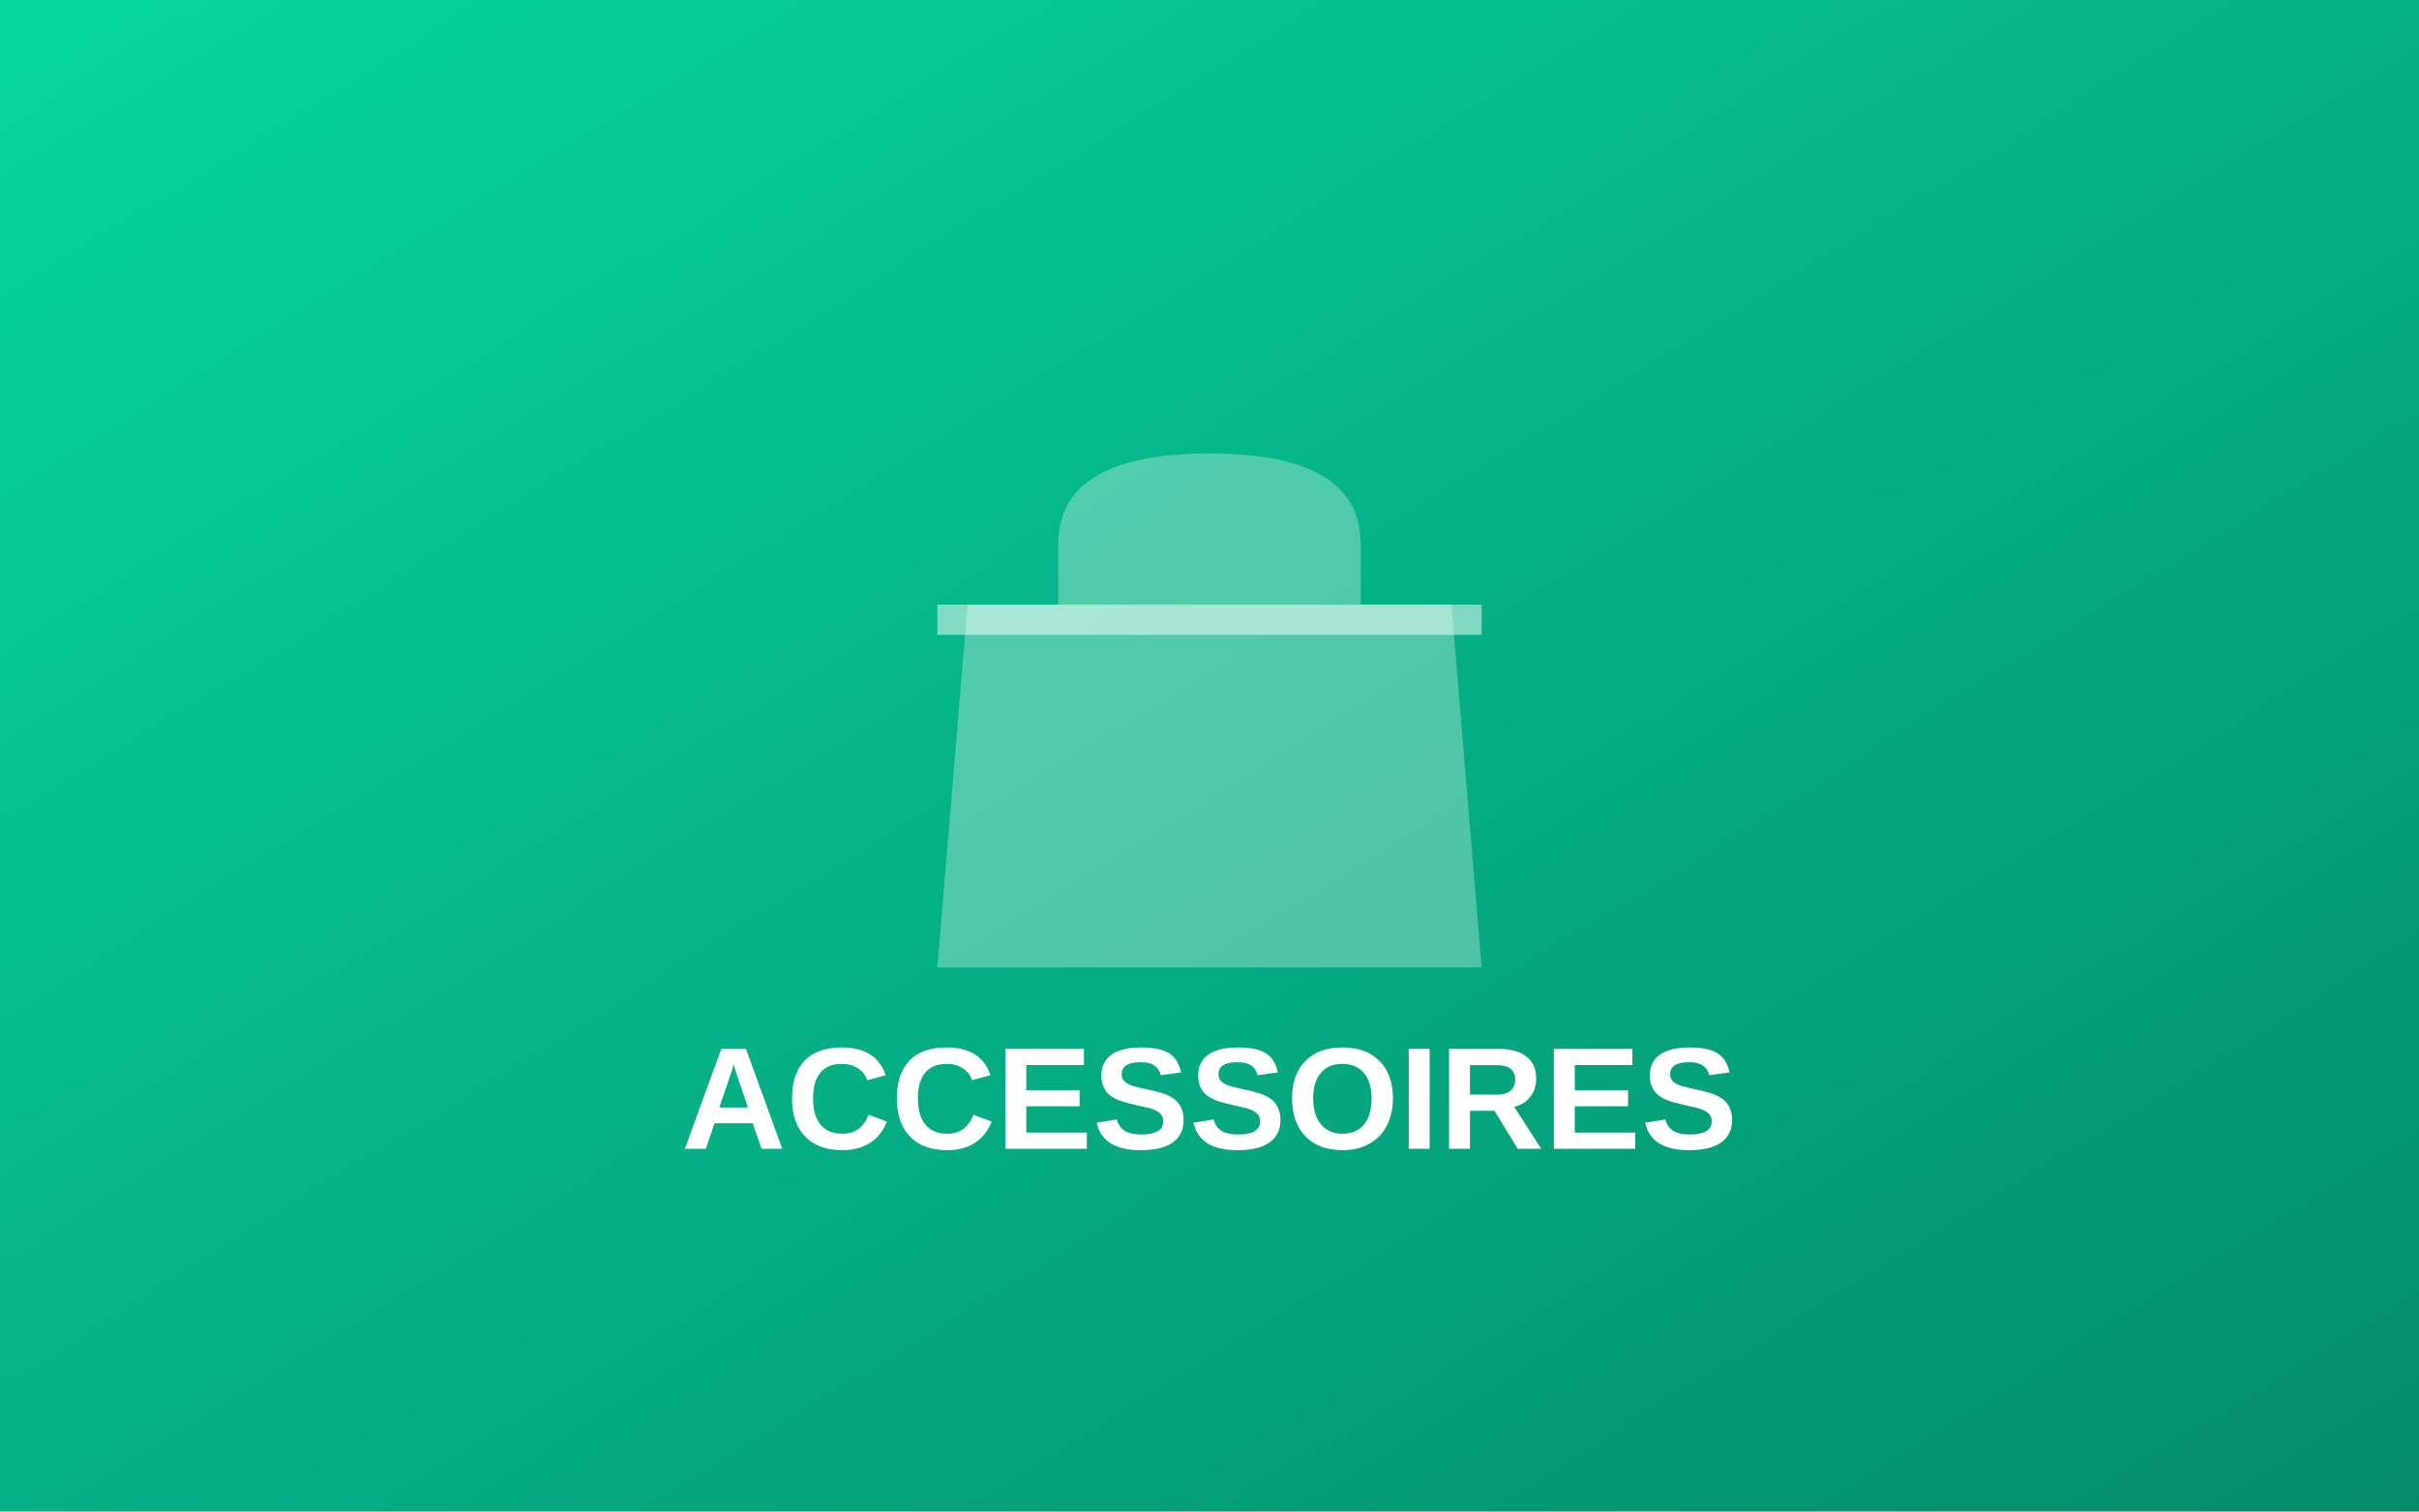
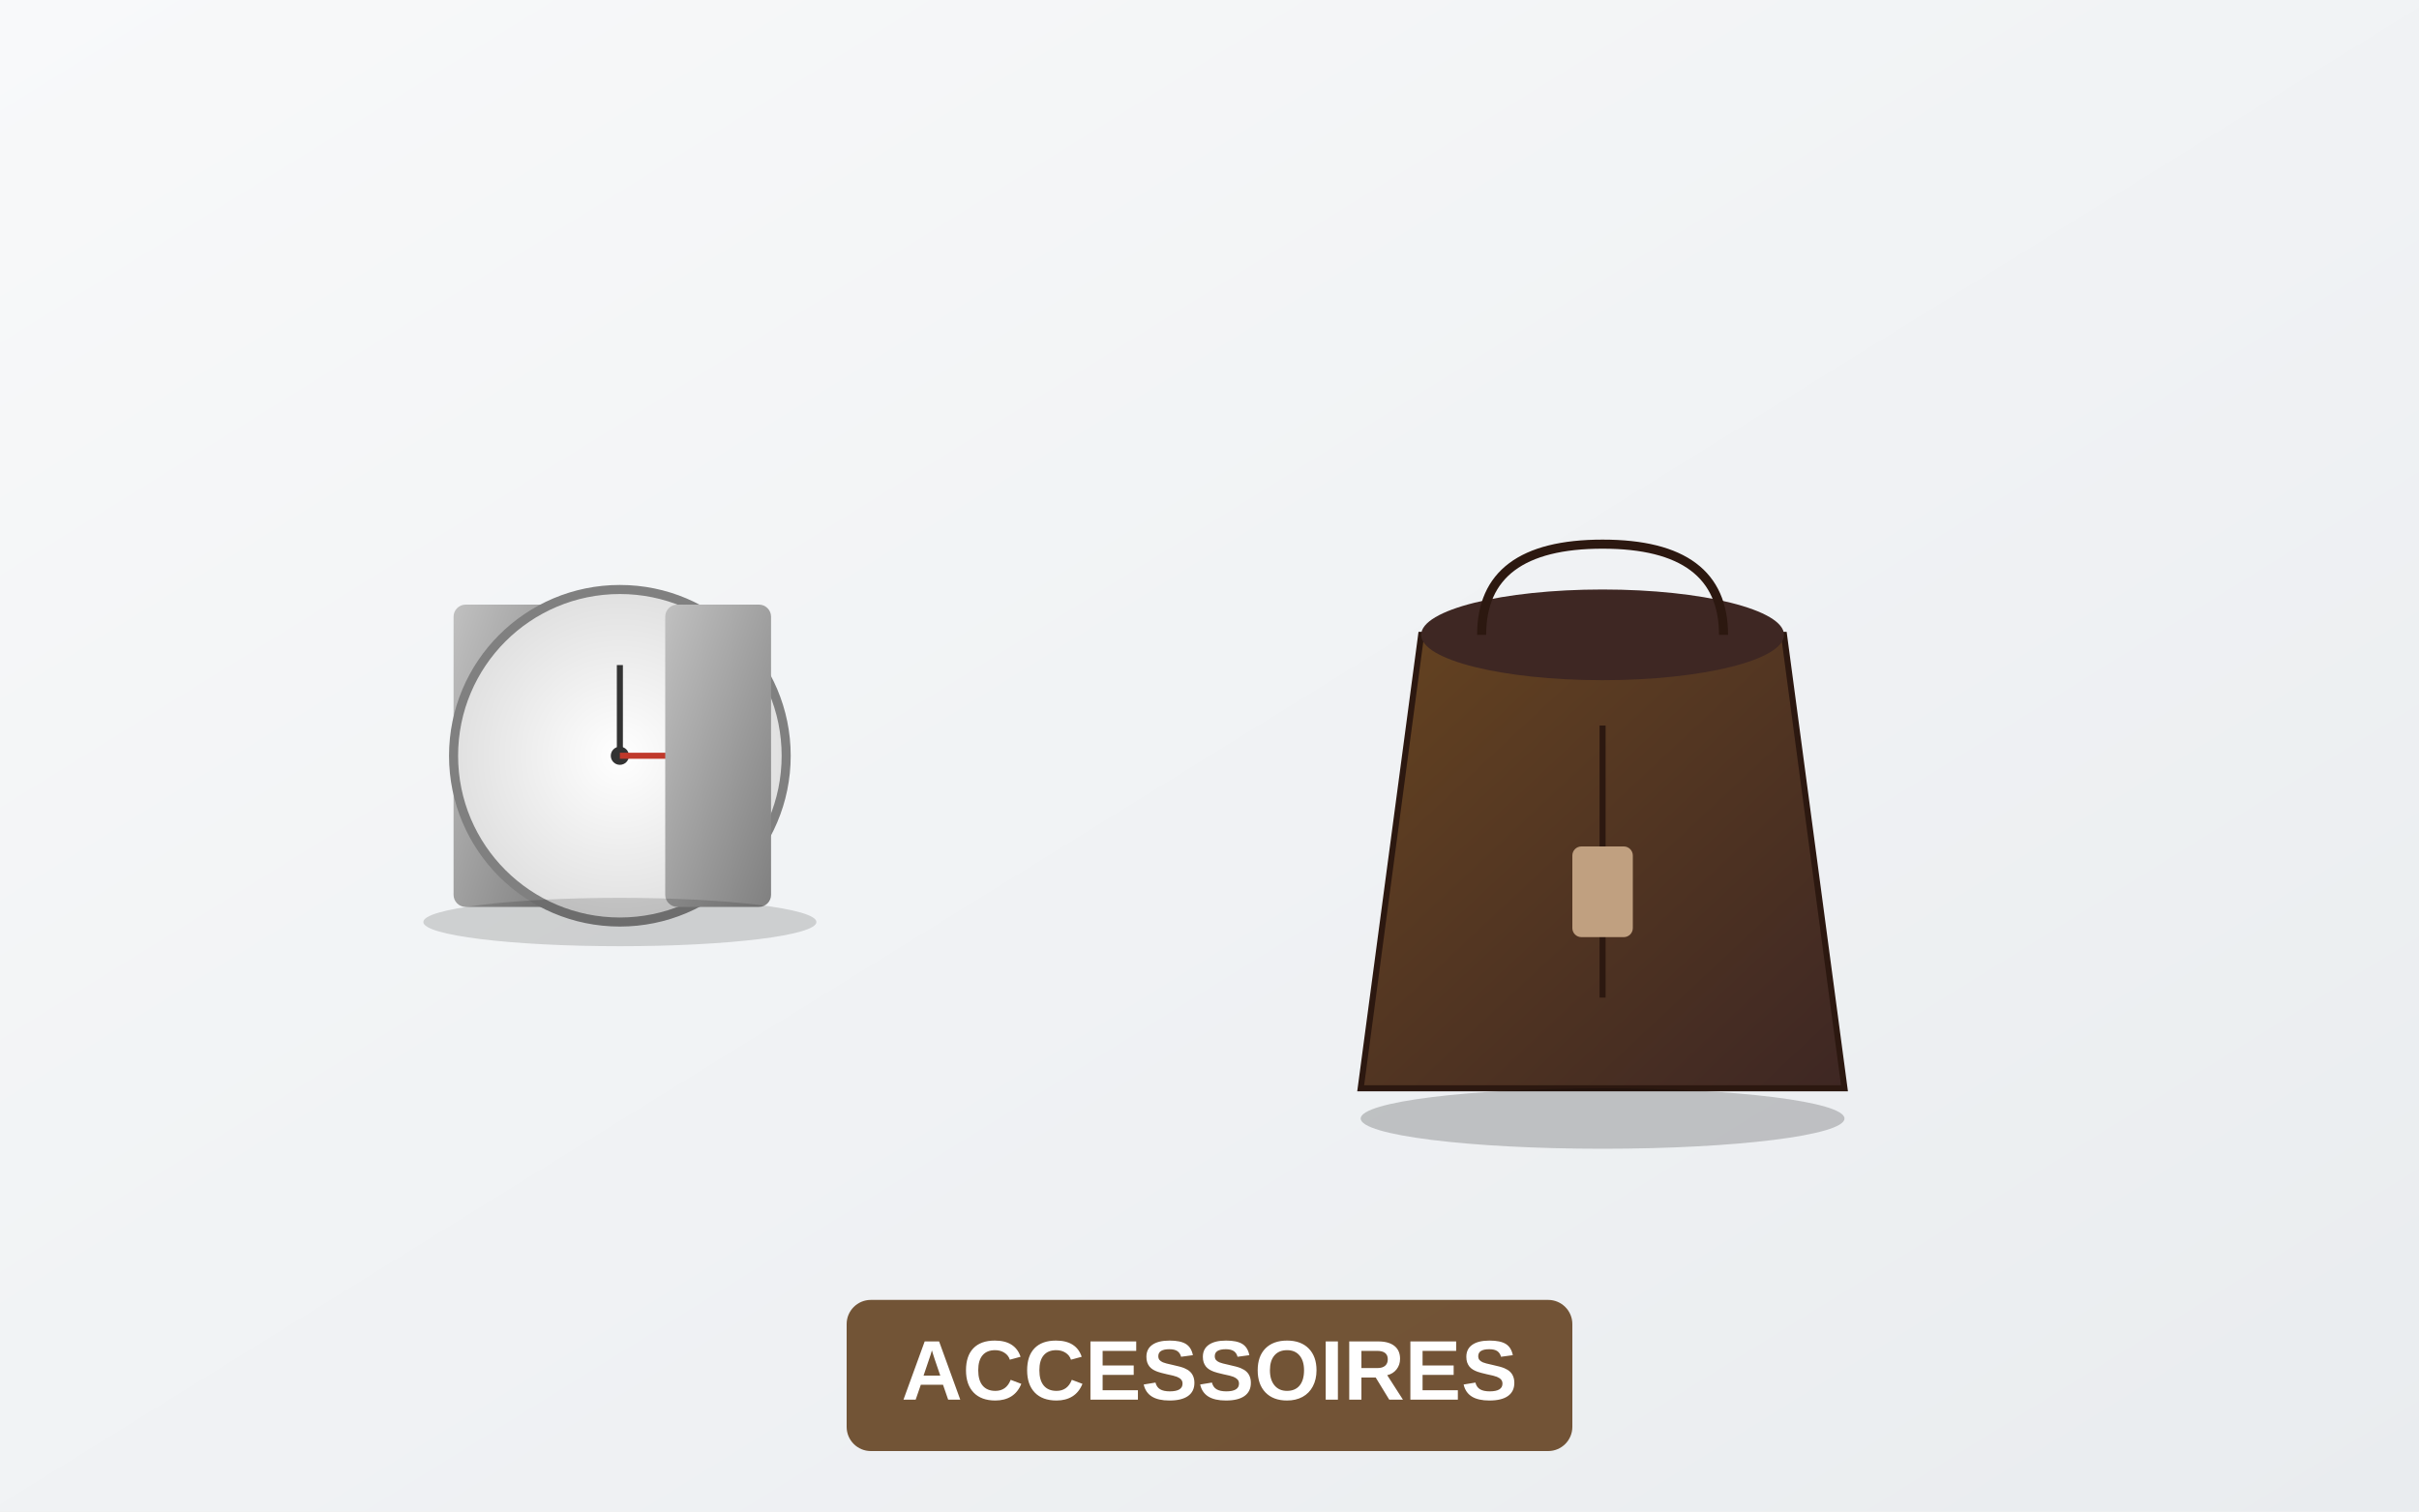
<svg xmlns="http://www.w3.org/2000/svg" width="800" height="500">
  <defs>
-     <linearGradient id="grad3" x1="0%" y1="0%" x2="100%" y2="100%">
-       <stop offset="0%" style="stop-color:#06D6A0;stop-opacity:1" />
-       <stop offset="100%" style="stop-color:#048B6B;stop-opacity:1" />
+     <linearGradient id="bg-grad3" x1="0%" y1="0%" x2="100%" y2="100%">
+       <stop offset="0%" style="stop-color:#F8F9FA;stop-opacity:1" />
+       <stop offset="100%" style="stop-color:#E9ECEF;stop-opacity:1" />
    </linearGradient>
+     <linearGradient id="watch-metal" x1="0%" y1="0%" x2="100%" y2="100%">
+       <stop offset="0%" style="stop-color:#C0C0C0;stop-opacity:1" />
+       <stop offset="100%" style="stop-color:#808080;stop-opacity:1" />
+     </linearGradient>
+     <linearGradient id="bag-grad" x1="0%" y1="0%" x2="100%" y2="100%">
+       <stop offset="0%" style="stop-color:#654321;stop-opacity:1" />
+       <stop offset="100%" style="stop-color:#3E2723;stop-opacity:1" />
+     </linearGradient>
+     <radialGradient id="watch-face">
+       <stop offset="0%" style="stop-color:#FFFFFF;stop-opacity:1" />
+       <stop offset="100%" style="stop-color:#E0E0E0;stop-opacity:1" />
+     </radialGradient>
  </defs>
-   <rect width="800" height="500" fill="url(#grad3)" />
-   <path d="M 320 200 L 310 320 L 490 320 L 480 200 L 450 200 L 450 180 Q 450 150 400 150 Q 350 150 350 180 L 350 200 Z" fill="#FFF" opacity="0.3" />
-   <rect x="310" y="200" width="180" height="10" fill="#FFF" opacity="0.5" />
-   <text x="400" y="380" font-family="Arial, sans-serif" font-size="48" fill="#FFF" text-anchor="middle" font-weight="bold">ACCESSOIRES</text>
+   <rect width="800" height="500" fill="url(#bg-grad3)" />
+   <rect x="150" y="200" width="35" height="100" rx="4" fill="url(#watch-metal)" />
+   <circle cx="205" cy="250" r="55" fill="url(#watch-face)" stroke="#808080" stroke-width="3" />
+   <circle cx="205" cy="250" r="3" fill="#333" />
+   <line x1="205" y1="250" x2="205" y2="220" stroke="#333" stroke-width="2" />
+   <line x1="205" y1="250" x2="225" y2="250" stroke="#C0392B" stroke-width="2" />
+   <rect x="220" y="200" width="35" height="100" rx="4" fill="url(#watch-metal)" />
+   <ellipse cx="205" cy="305" rx="65" ry="8" fill="#000" opacity="0.15" />
+   <path d="M 470 210 L 450 360 L 610 360 L 590 210 Z" fill="url(#bag-grad)" stroke="#2C1810" stroke-width="2" />
+   <ellipse cx="530" cy="210" rx="60" ry="15" fill="#3E2723" />
+   <path d="M 490 210 Q 490 180 530 180 Q 570 180 570 210" stroke="#2C1810" stroke-width="3" fill="none" />
+   <line x1="530" y1="240" x2="530" y2="330" stroke="#2C1810" stroke-width="2" />
+   <rect x="520" y="280" width="20" height="30" rx="3" fill="#C0A080" />
+   <ellipse cx="530" cy="370" rx="80" ry="10" fill="#000" opacity="0.2" />
+   <rect x="280" y="430" width="240" height="50" rx="8" fill="#654321" opacity="0.9" />
+   <text x="400" y="463" font-family="Arial, sans-serif" font-size="28" fill="#FFF" text-anchor="middle" font-weight="bold">ACCESSOIRES</text>
</svg>
